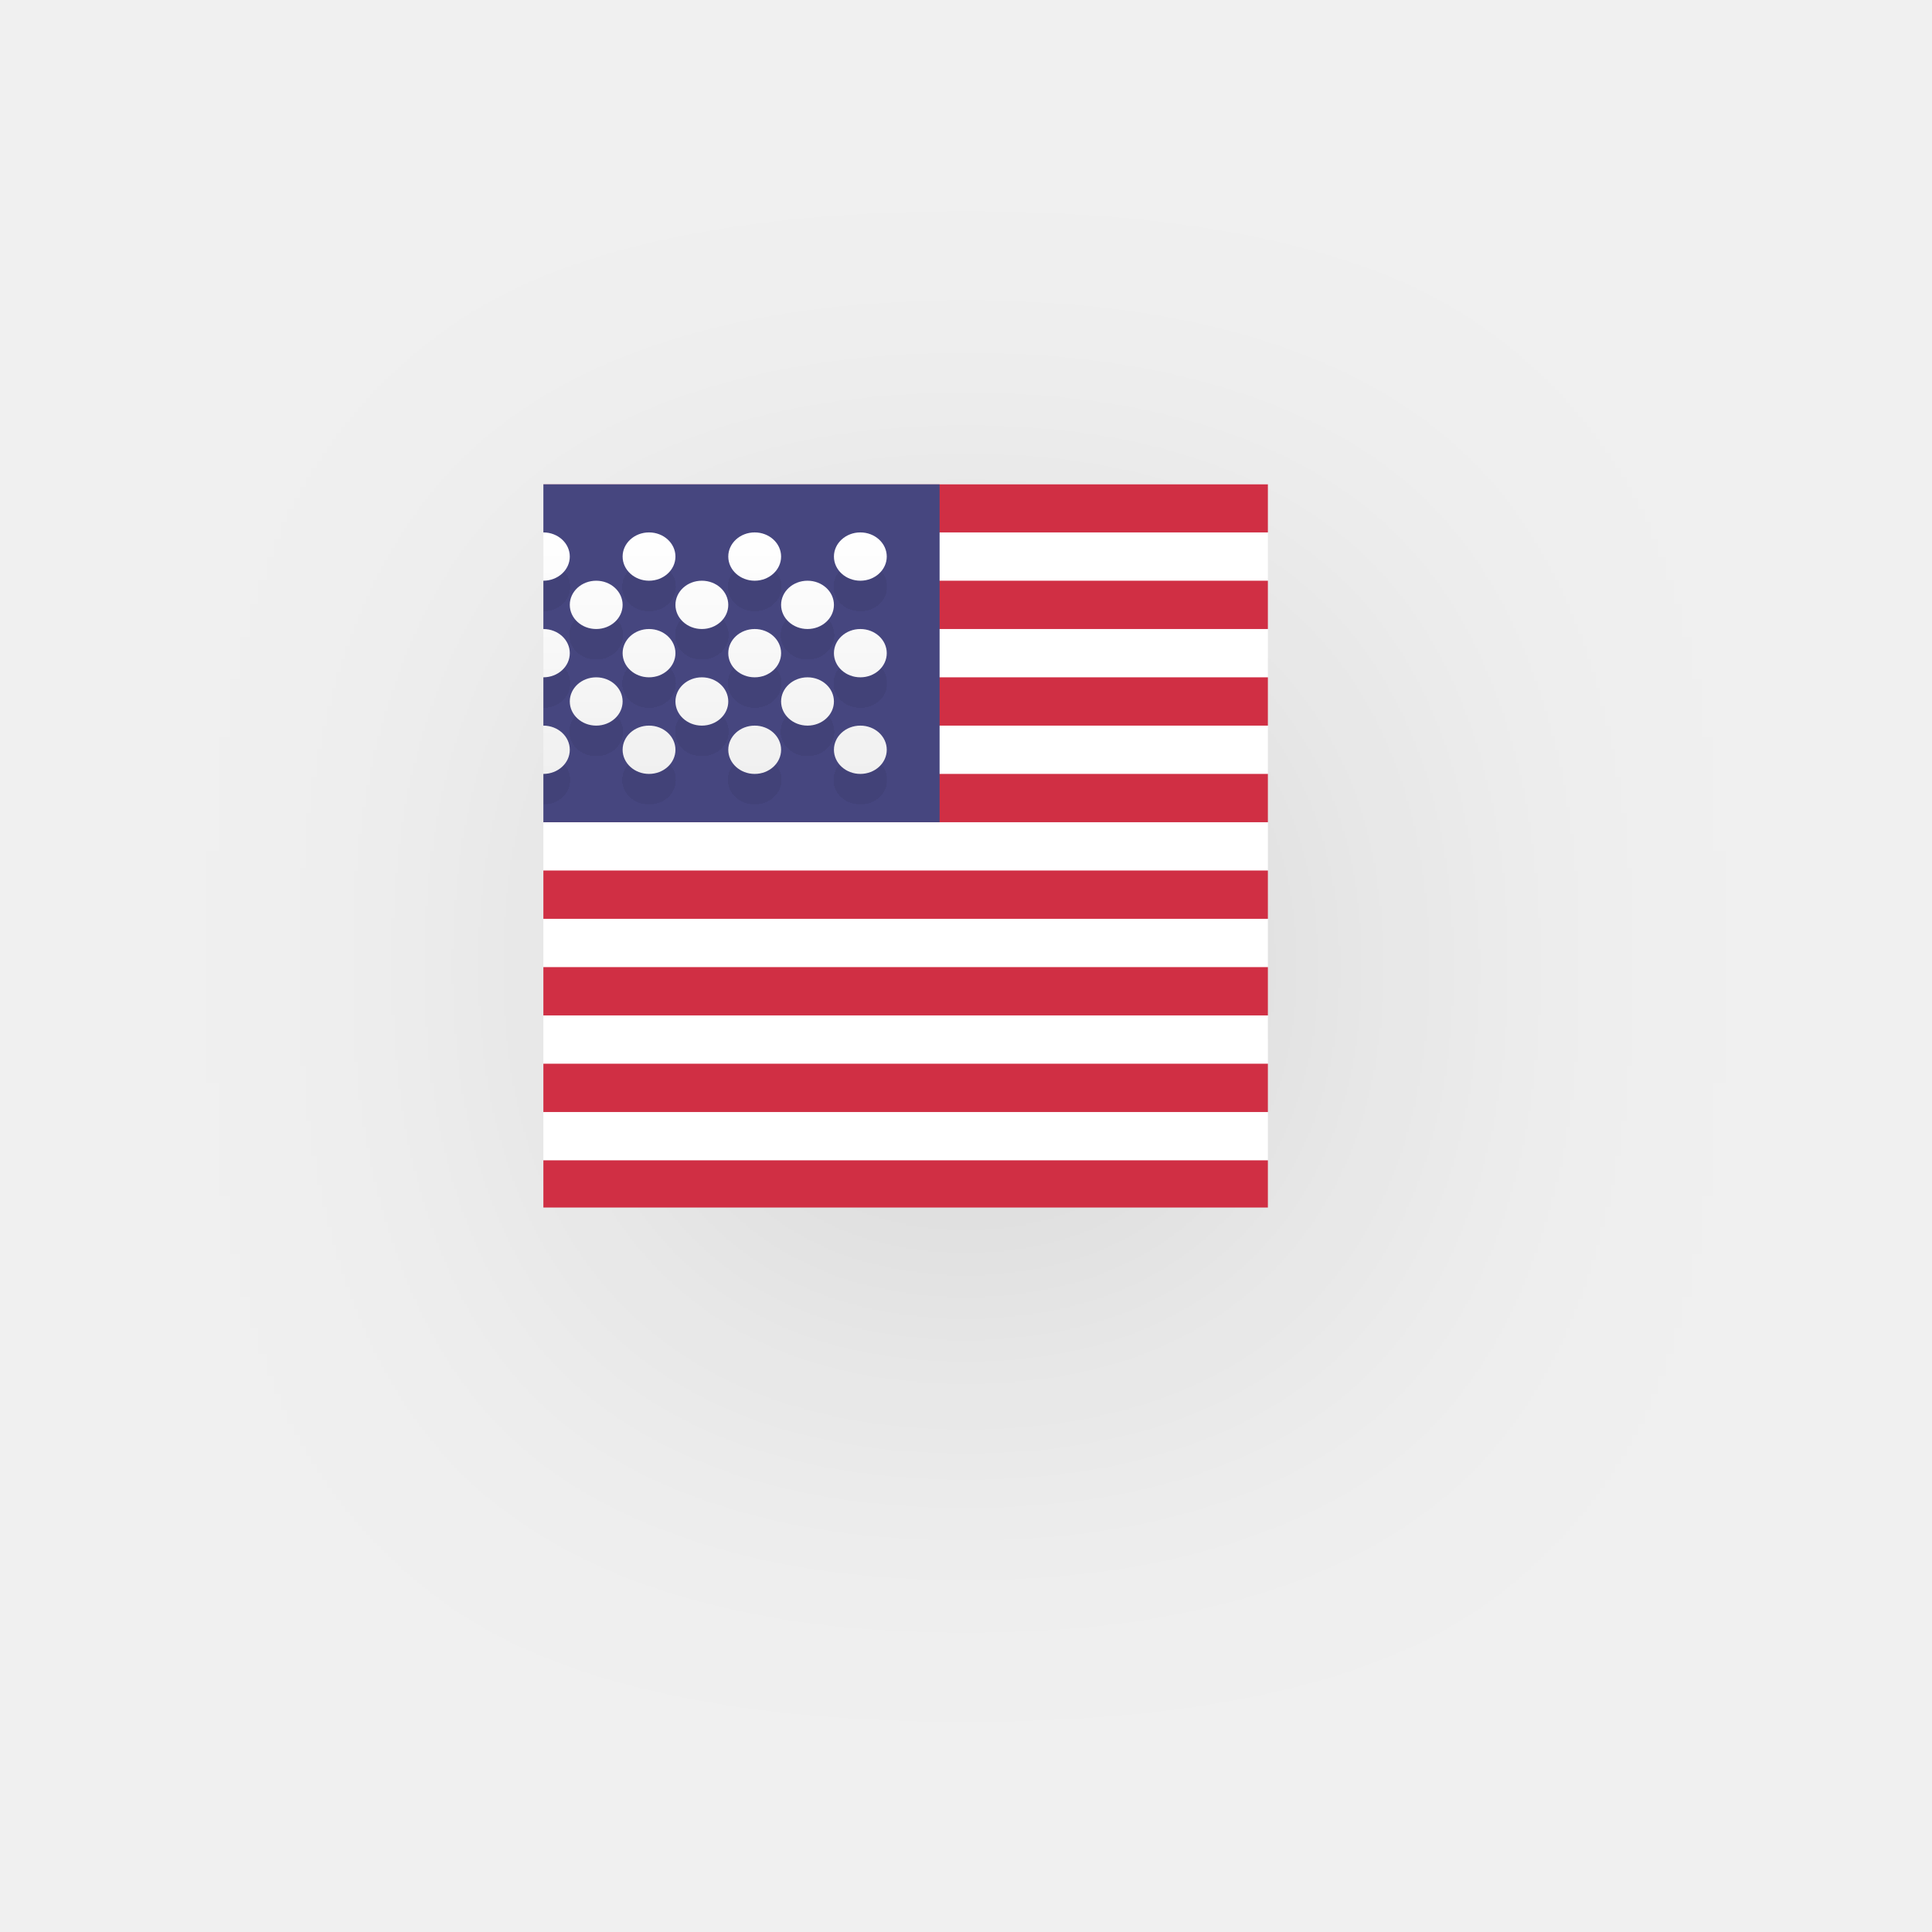
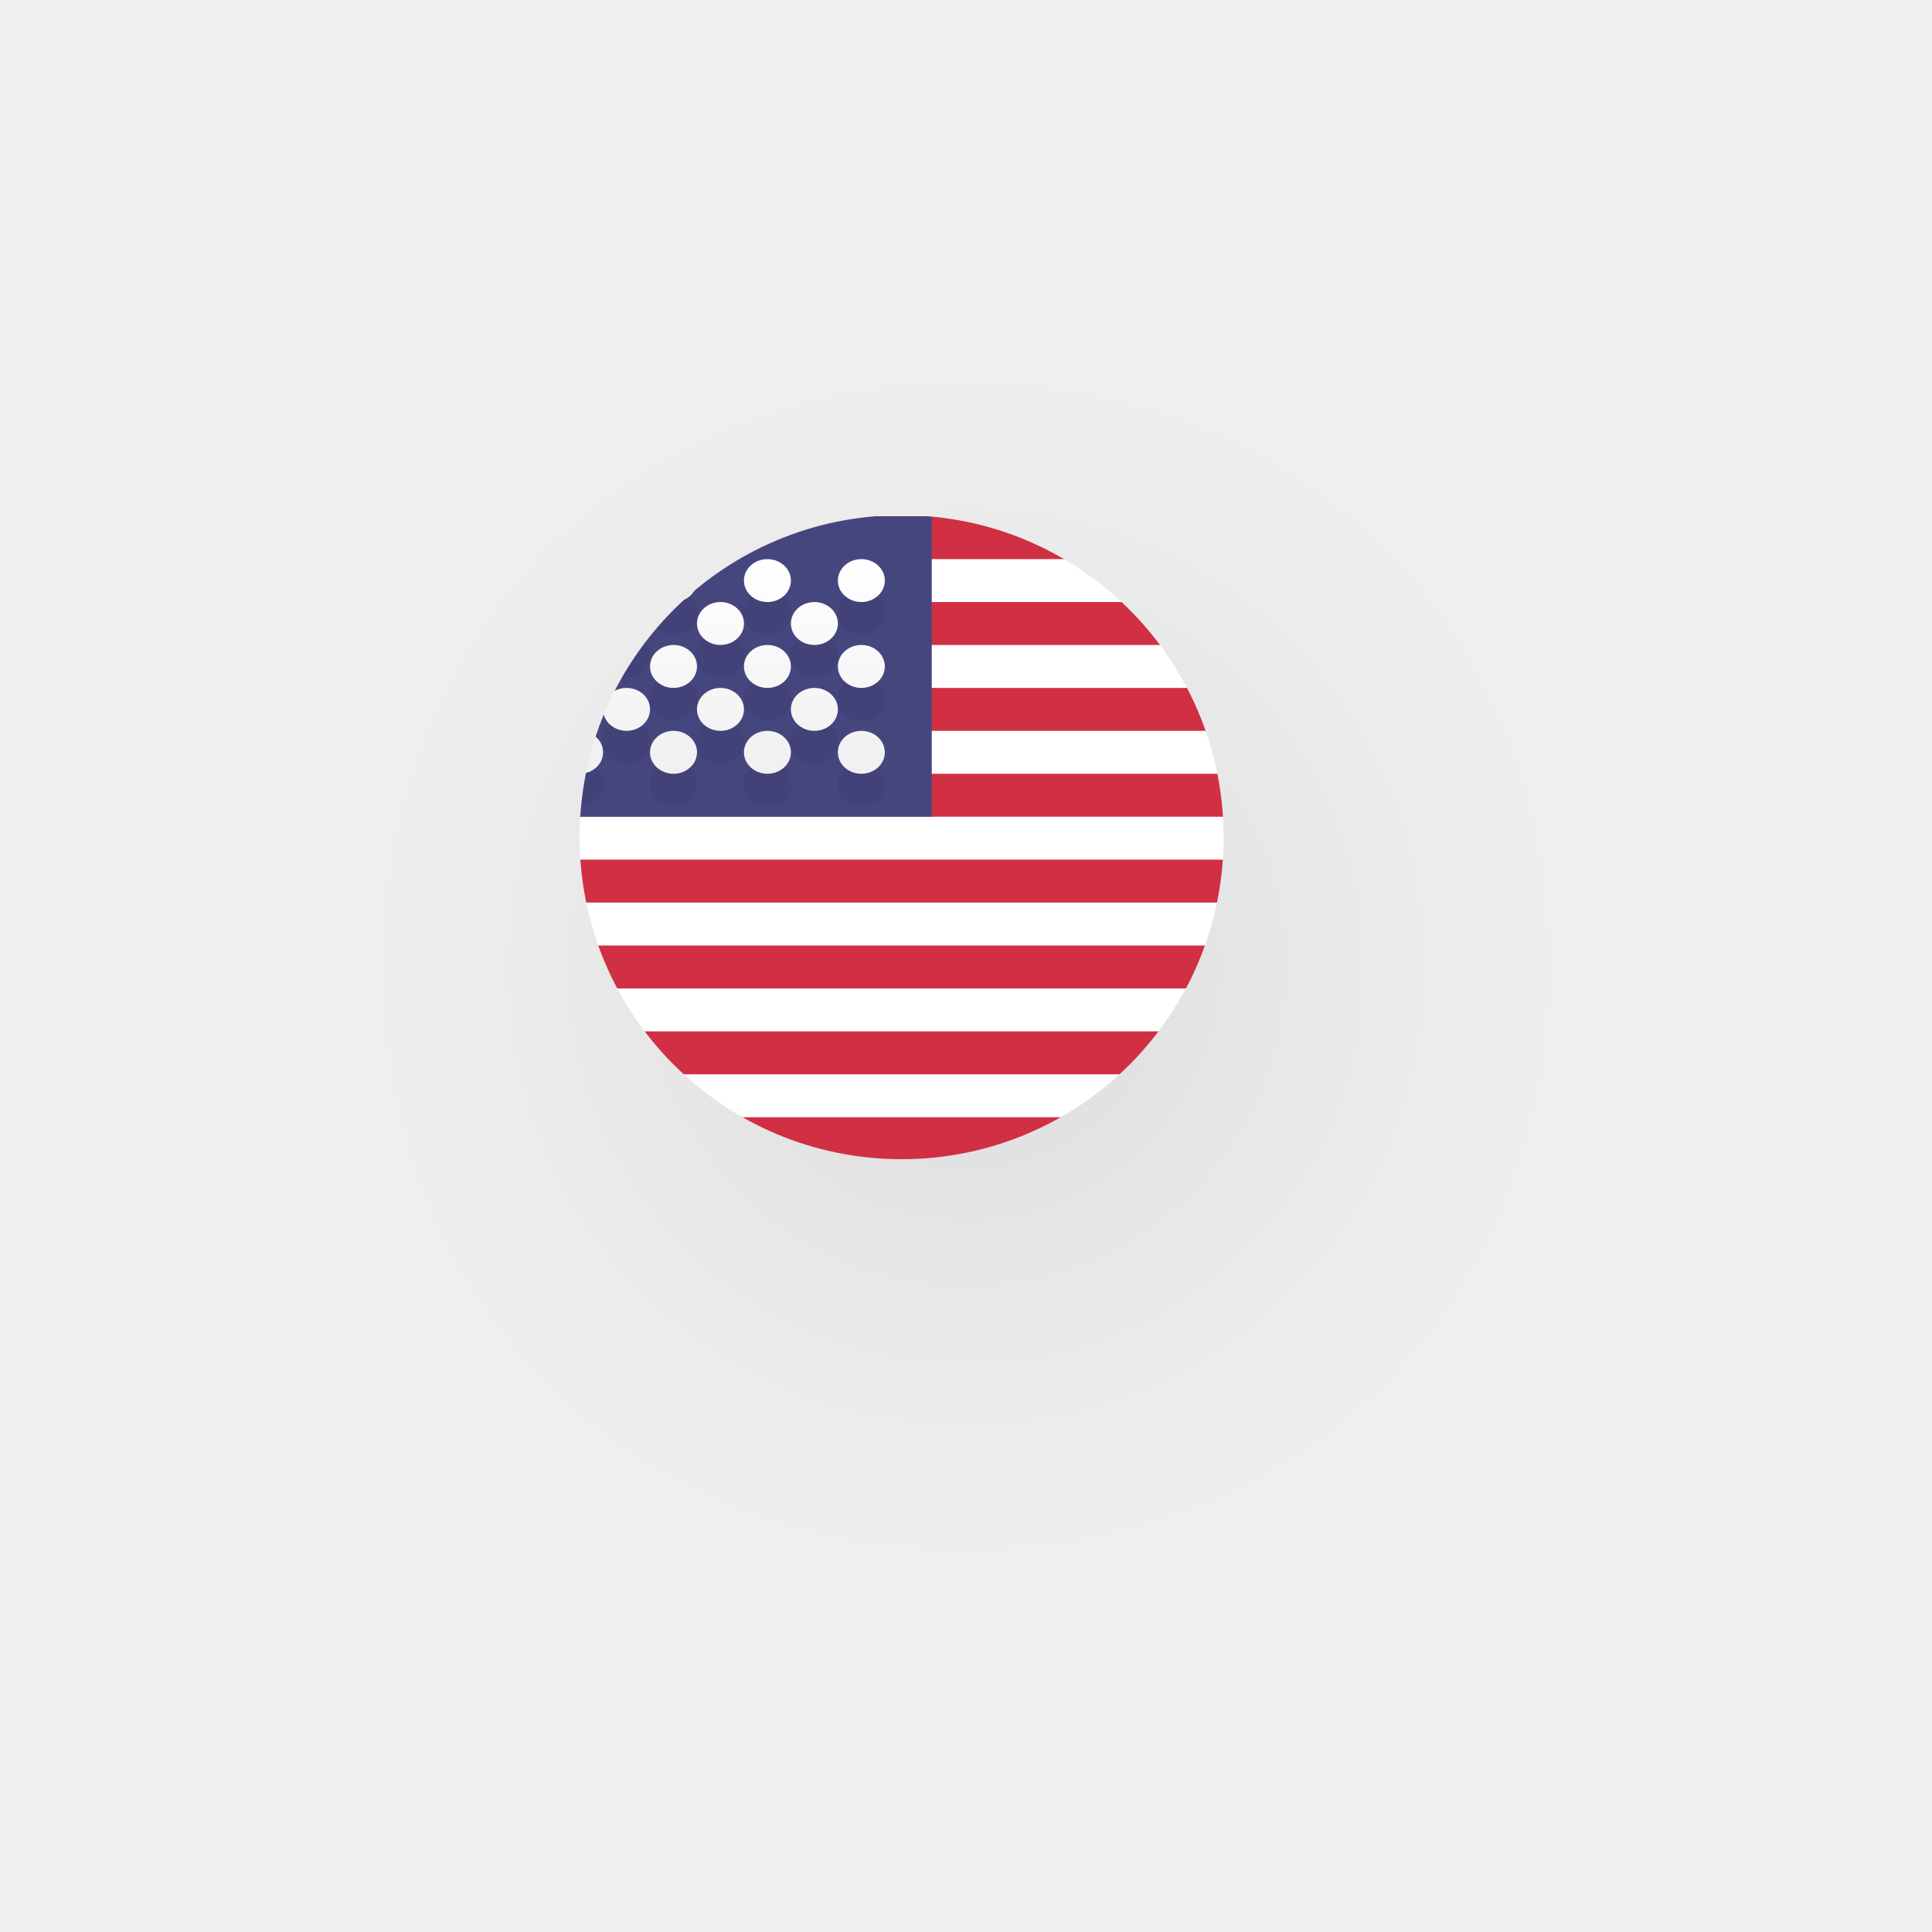
- <svg xmlns="http://www.w3.org/2000/svg" width="74" height="74" viewBox="0 0 64 64" fill="none">
+ <svg xmlns="http://www.w3.org/2000/svg" width="60" height="60" viewBox="0 0 60 60" fill="none">
  <g filter="url(#filter0_d)">
-     <mask id="mask0" mask-type="alpha" maskUnits="userSpaceOnUse" x="18" y="16" width="24" height="24">
-       <circle cx="30" cy="28" r="18" fill="#C4C4C4" />
+     <mask id="mask0" mask-type="alpha" maskUnits="userSpaceOnUse" x="18" y="16" width="20" height="20">
+       <circle cx="28" cy="26" r="10" fill="#C4C4C4" />
    </mask>
    <g mask="url(#mask0)">
-       <rect x="15.375" y="16.037" width="36.75" height="24" rx="2" fill="white" />
-       <mask id="mask1" mask-type="alpha" maskUnits="userSpaceOnUse" x="15" y="16" width="38" height="25">
-         <rect x="15.375" y="16.037" width="36.75" height="24" rx="2" fill="white" />
+       <rect x="15.812" y="16.03" width="30.625" height="20" rx="2" fill="white" />
+       <mask id="mask1" mask-type="alpha" maskUnits="userSpaceOnUse" x="15" y="16" width="32" height="21">
+         <rect x="15.812" y="16.03" width="30.625" height="20" rx="2" fill="white" />
      </mask>
      <g mask="url(#mask1)">
-         <path fill-rule="evenodd" clip-rule="evenodd" d="M52.125 16.037H15.375V17.637H52.125V16.037ZM52.125 19.237H15.375V20.837H52.125V19.237ZM15.375 22.437H52.125V24.037H15.375V22.437ZM52.125 25.637H15.375V27.237H52.125V25.637ZM15.375 28.837H52.125V30.437H15.375V28.837ZM52.125 32.037H15.375V33.637H52.125V32.037ZM15.375 35.237H52.125V36.837H15.375V35.237ZM52.125 38.437H15.375V40.037H52.125V38.437Z" fill="#D02F44" />
-         <rect x="15.375" y="16.037" width="15.75" height="11.2" fill="#46467F" />
+         <path fill-rule="evenodd" clip-rule="evenodd" d="M46.438 16.03H15.812V17.364H46.438V16.03ZM46.438 18.697H15.812V20.03H46.438V18.697ZM15.812 21.364H46.438V22.697H15.812V21.364ZM46.438 24.03H15.812V25.364H46.438V24.03ZM15.812 26.697H46.438V28.03H15.812V26.697ZM46.438 29.364H15.812V30.697H46.438V29.364ZM15.812 32.03H46.438V33.364H15.812V32.03ZM46.438 34.697H15.812V36.03H46.438V34.697Z" fill="#D02F44" />
+         <rect x="15.812" y="16.03" width="13.125" height="9.333" fill="#46467F" />
        <g filter="url(#filter1_d)">
-           <path fill-rule="evenodd" clip-rule="evenodd" d="M18.875 18.437C18.875 18.878 18.483 19.237 18 19.237C17.517 19.237 17.125 18.878 17.125 18.437C17.125 17.995 17.517 17.637 18 17.637C18.483 17.637 18.875 17.995 18.875 18.437ZM22.375 18.437C22.375 18.878 21.983 19.237 21.5 19.237C21.017 19.237 20.625 18.878 20.625 18.437C20.625 17.995 21.017 17.637 21.5 17.637C21.983 17.637 22.375 17.995 22.375 18.437ZM25 19.237C25.483 19.237 25.875 18.878 25.875 18.437C25.875 17.995 25.483 17.637 25 17.637C24.517 17.637 24.125 17.995 24.125 18.437C24.125 18.878 24.517 19.237 25 19.237ZM29.375 18.437C29.375 18.878 28.983 19.237 28.5 19.237C28.017 19.237 27.625 18.878 27.625 18.437C27.625 17.995 28.017 17.637 28.5 17.637C28.983 17.637 29.375 17.995 29.375 18.437ZM19.75 20.837C20.233 20.837 20.625 20.479 20.625 20.037C20.625 19.595 20.233 19.237 19.75 19.237C19.267 19.237 18.875 19.595 18.875 20.037C18.875 20.479 19.267 20.837 19.75 20.837ZM24.125 20.037C24.125 20.479 23.733 20.837 23.25 20.837C22.767 20.837 22.375 20.479 22.375 20.037C22.375 19.595 22.767 19.237 23.25 19.237C23.733 19.237 24.125 19.595 24.125 20.037ZM26.75 20.837C27.233 20.837 27.625 20.479 27.625 20.037C27.625 19.595 27.233 19.237 26.75 19.237C26.267 19.237 25.875 19.595 25.875 20.037C25.875 20.479 26.267 20.837 26.75 20.837ZM29.375 21.637C29.375 22.079 28.983 22.437 28.5 22.437C28.017 22.437 27.625 22.079 27.625 21.637C27.625 21.195 28.017 20.837 28.5 20.837C28.983 20.837 29.375 21.195 29.375 21.637ZM25 22.437C25.483 22.437 25.875 22.079 25.875 21.637C25.875 21.195 25.483 20.837 25 20.837C24.517 20.837 24.125 21.195 24.125 21.637C24.125 22.079 24.517 22.437 25 22.437ZM22.375 21.637C22.375 22.079 21.983 22.437 21.5 22.437C21.017 22.437 20.625 22.079 20.625 21.637C20.625 21.195 21.017 20.837 21.5 20.837C21.983 20.837 22.375 21.195 22.375 21.637ZM18 22.437C18.483 22.437 18.875 22.079 18.875 21.637C18.875 21.195 18.483 20.837 18 20.837C17.517 20.837 17.125 21.195 17.125 21.637C17.125 22.079 17.517 22.437 18 22.437ZM20.625 23.237C20.625 23.678 20.233 24.037 19.75 24.037C19.267 24.037 18.875 23.678 18.875 23.237C18.875 22.795 19.267 22.437 19.75 22.437C20.233 22.437 20.625 22.795 20.625 23.237ZM23.25 24.037C23.733 24.037 24.125 23.678 24.125 23.237C24.125 22.795 23.733 22.437 23.25 22.437C22.767 22.437 22.375 22.795 22.375 23.237C22.375 23.678 22.767 24.037 23.25 24.037ZM27.625 23.237C27.625 23.678 27.233 24.037 26.75 24.037C26.267 24.037 25.875 23.678 25.875 23.237C25.875 22.795 26.267 22.437 26.75 22.437C27.233 22.437 27.625 22.795 27.625 23.237ZM28.5 25.637C28.983 25.637 29.375 25.279 29.375 24.837C29.375 24.395 28.983 24.037 28.5 24.037C28.017 24.037 27.625 24.395 27.625 24.837C27.625 25.279 28.017 25.637 28.5 25.637ZM25.875 24.837C25.875 25.279 25.483 25.637 25 25.637C24.517 25.637 24.125 25.279 24.125 24.837C24.125 24.395 24.517 24.037 25 24.037C25.483 24.037 25.875 24.395 25.875 24.837ZM21.5 25.637C21.983 25.637 22.375 25.279 22.375 24.837C22.375 24.395 21.983 24.037 21.5 24.037C21.017 24.037 20.625 24.395 20.625 24.837C20.625 25.279 21.017 25.637 21.5 25.637ZM18.875 24.837C18.875 25.279 18.483 25.637 18 25.637C17.517 25.637 17.125 25.279 17.125 24.837C17.125 24.395 17.517 24.037 18 24.037C18.483 24.037 18.875 24.395 18.875 24.837Z" fill="url(#paint0_linear)" />
+           <path fill-rule="evenodd" clip-rule="evenodd" d="M18.729 18.03C18.729 18.399 18.403 18.697 18 18.697C17.597 18.697 17.271 18.399 17.271 18.03C17.271 17.662 17.597 17.364 18 17.364C18.403 17.364 18.729 17.662 18.729 18.03ZM21.646 18.03C21.646 18.399 21.319 18.697 20.917 18.697C20.514 18.697 20.187 18.399 20.187 18.03C20.187 17.662 20.514 17.364 20.917 17.364C21.319 17.364 21.646 17.662 21.646 18.03ZM23.833 18.697C24.236 18.697 24.562 18.399 24.562 18.03C24.562 17.662 24.236 17.364 23.833 17.364C23.43 17.364 23.104 17.662 23.104 18.03C23.104 18.399 23.43 18.697 23.833 18.697ZM27.479 18.03C27.479 18.399 27.153 18.697 26.75 18.697C26.347 18.697 26.021 18.399 26.021 18.03C26.021 17.662 26.347 17.364 26.75 17.364C27.153 17.364 27.479 17.662 27.479 18.03ZM19.458 20.03C19.861 20.03 20.187 19.732 20.187 19.364C20.187 18.996 19.861 18.697 19.458 18.697C19.056 18.697 18.729 18.996 18.729 19.364C18.729 19.732 19.056 20.03 19.458 20.03ZM23.104 19.364C23.104 19.732 22.778 20.03 22.375 20.03C21.972 20.03 21.646 19.732 21.646 19.364C21.646 18.996 21.972 18.697 22.375 18.697C22.778 18.697 23.104 18.996 23.104 19.364ZM25.292 20.03C25.694 20.03 26.021 19.732 26.021 19.364C26.021 18.996 25.694 18.697 25.292 18.697C24.889 18.697 24.562 18.996 24.562 19.364C24.562 19.732 24.889 20.03 25.292 20.03ZM27.479 20.697C27.479 21.065 27.153 21.364 26.75 21.364C26.347 21.364 26.021 21.065 26.021 20.697C26.021 20.329 26.347 20.03 26.75 20.03C27.153 20.03 27.479 20.329 27.479 20.697ZM23.833 21.364C24.236 21.364 24.562 21.065 24.562 20.697C24.562 20.329 24.236 20.03 23.833 20.03C23.43 20.03 23.104 20.329 23.104 20.697C23.104 21.065 23.43 21.364 23.833 21.364ZM21.646 20.697C21.646 21.065 21.319 21.364 20.917 21.364C20.514 21.364 20.187 21.065 20.187 20.697C20.187 20.329 20.514 20.03 20.917 20.03C21.319 20.03 21.646 20.329 21.646 20.697ZM18 21.364C18.403 21.364 18.729 21.065 18.729 20.697C18.729 20.329 18.403 20.03 18 20.03C17.597 20.03 17.271 20.329 17.271 20.697C17.271 21.065 17.597 21.364 18 21.364ZM20.187 22.03C20.187 22.399 19.861 22.697 19.458 22.697C19.056 22.697 18.729 22.399 18.729 22.03C18.729 21.662 19.056 21.364 19.458 21.364C19.861 21.364 20.187 21.662 20.187 22.03ZM22.375 22.697C22.778 22.697 23.104 22.399 23.104 22.03C23.104 21.662 22.778 21.364 22.375 21.364C21.972 21.364 21.646 21.662 21.646 22.03C21.646 22.399 21.972 22.697 22.375 22.697ZM26.021 22.03C26.021 22.399 25.694 22.697 25.292 22.697C24.889 22.697 24.562 22.399 24.562 22.03C24.562 21.662 24.889 21.364 25.292 21.364C25.694 21.364 26.021 21.662 26.021 22.03ZM26.75 24.03C27.153 24.03 27.479 23.732 27.479 23.364C27.479 22.996 27.153 22.697 26.75 22.697C26.347 22.697 26.021 22.996 26.021 23.364C26.021 23.732 26.347 24.03 26.75 24.03ZM24.562 23.364C24.562 23.732 24.236 24.03 23.833 24.03C23.43 24.03 23.104 23.732 23.104 23.364C23.104 22.996 23.43 22.697 23.833 22.697C24.236 22.697 24.562 22.996 24.562 23.364ZM20.917 24.03C21.319 24.03 21.646 23.732 21.646 23.364C21.646 22.996 21.319 22.697 20.917 22.697C20.514 22.697 20.187 22.996 20.187 23.364C20.187 23.732 20.514 24.03 20.917 24.03ZM18.729 23.364C18.729 23.732 18.403 24.03 18 24.03C17.597 24.03 17.271 23.732 17.271 23.364C17.271 22.996 17.597 22.697 18 22.697C18.403 22.697 18.729 22.996 18.729 23.364Z" fill="url(#paint0_linear)" />
        </g>
      </g>
    </g>
  </g>
  <defs>
-     <filter id="filter0_d" x="0" y="0.037" width="64" height="63.963" filterUnits="userSpaceOnUse" color-interpolation-filters="sRGB">
+     <filter id="filter0_d" x="0" y="0.03" width="60" height="59.97" filterUnits="userSpaceOnUse" color-interpolation-filters="sRGB">
      <feFlood flood-opacity="0" result="BackgroundImageFix" />
      <feColorMatrix in="SourceAlpha" type="matrix" values="0 0 0 0 0 0 0 0 0 0 0 0 0 0 0 0 0 0 127 0" result="hardAlpha" />
      <feOffset dx="2" dy="4" />
      <feGaussianBlur stdDeviation="10" />
      <feColorMatrix type="matrix" values="0 0 0 0 0 0 0 0 0 0 0 0 0 0 0 0 0 0 0.1 0" />
      <feBlend mode="normal" in2="BackgroundImageFix" result="effect1_dropShadow" />
      <feBlend mode="normal" in="SourceGraphic" in2="effect1_dropShadow" result="shape" />
    </filter>
-     <filter id="filter1_d" x="17.125" y="17.637" width="12.25" height="9" filterUnits="userSpaceOnUse" color-interpolation-filters="sRGB">
+     <filter id="filter1_d" x="17.271" y="17.364" width="10.208" height="7.667" filterUnits="userSpaceOnUse" color-interpolation-filters="sRGB">
      <feFlood flood-opacity="0" result="BackgroundImageFix" />
      <feColorMatrix in="SourceAlpha" type="matrix" values="0 0 0 0 0 0 0 0 0 0 0 0 0 0 0 0 0 0 127 0" result="hardAlpha" />
      <feOffset dy="1" />
      <feColorMatrix type="matrix" values="0 0 0 0 0 0 0 0 0 0 0 0 0 0 0 0 0 0 0.06 0" />
      <feBlend mode="normal" in2="BackgroundImageFix" result="effect1_dropShadow" />
      <feBlend mode="normal" in="SourceGraphic" in2="effect1_dropShadow" result="shape" />
    </filter>
-     <linearGradient id="paint0_linear" x1="17.125" y1="17.637" x2="17.125" y2="25.637" gradientUnits="userSpaceOnUse">
+     <linearGradient id="paint0_linear" x1="17.271" y1="17.364" x2="17.271" y2="24.03" gradientUnits="userSpaceOnUse">
      <stop stop-color="white" />
      <stop offset="1" stop-color="#F0F0F0" />
    </linearGradient>
  </defs>
</svg>
